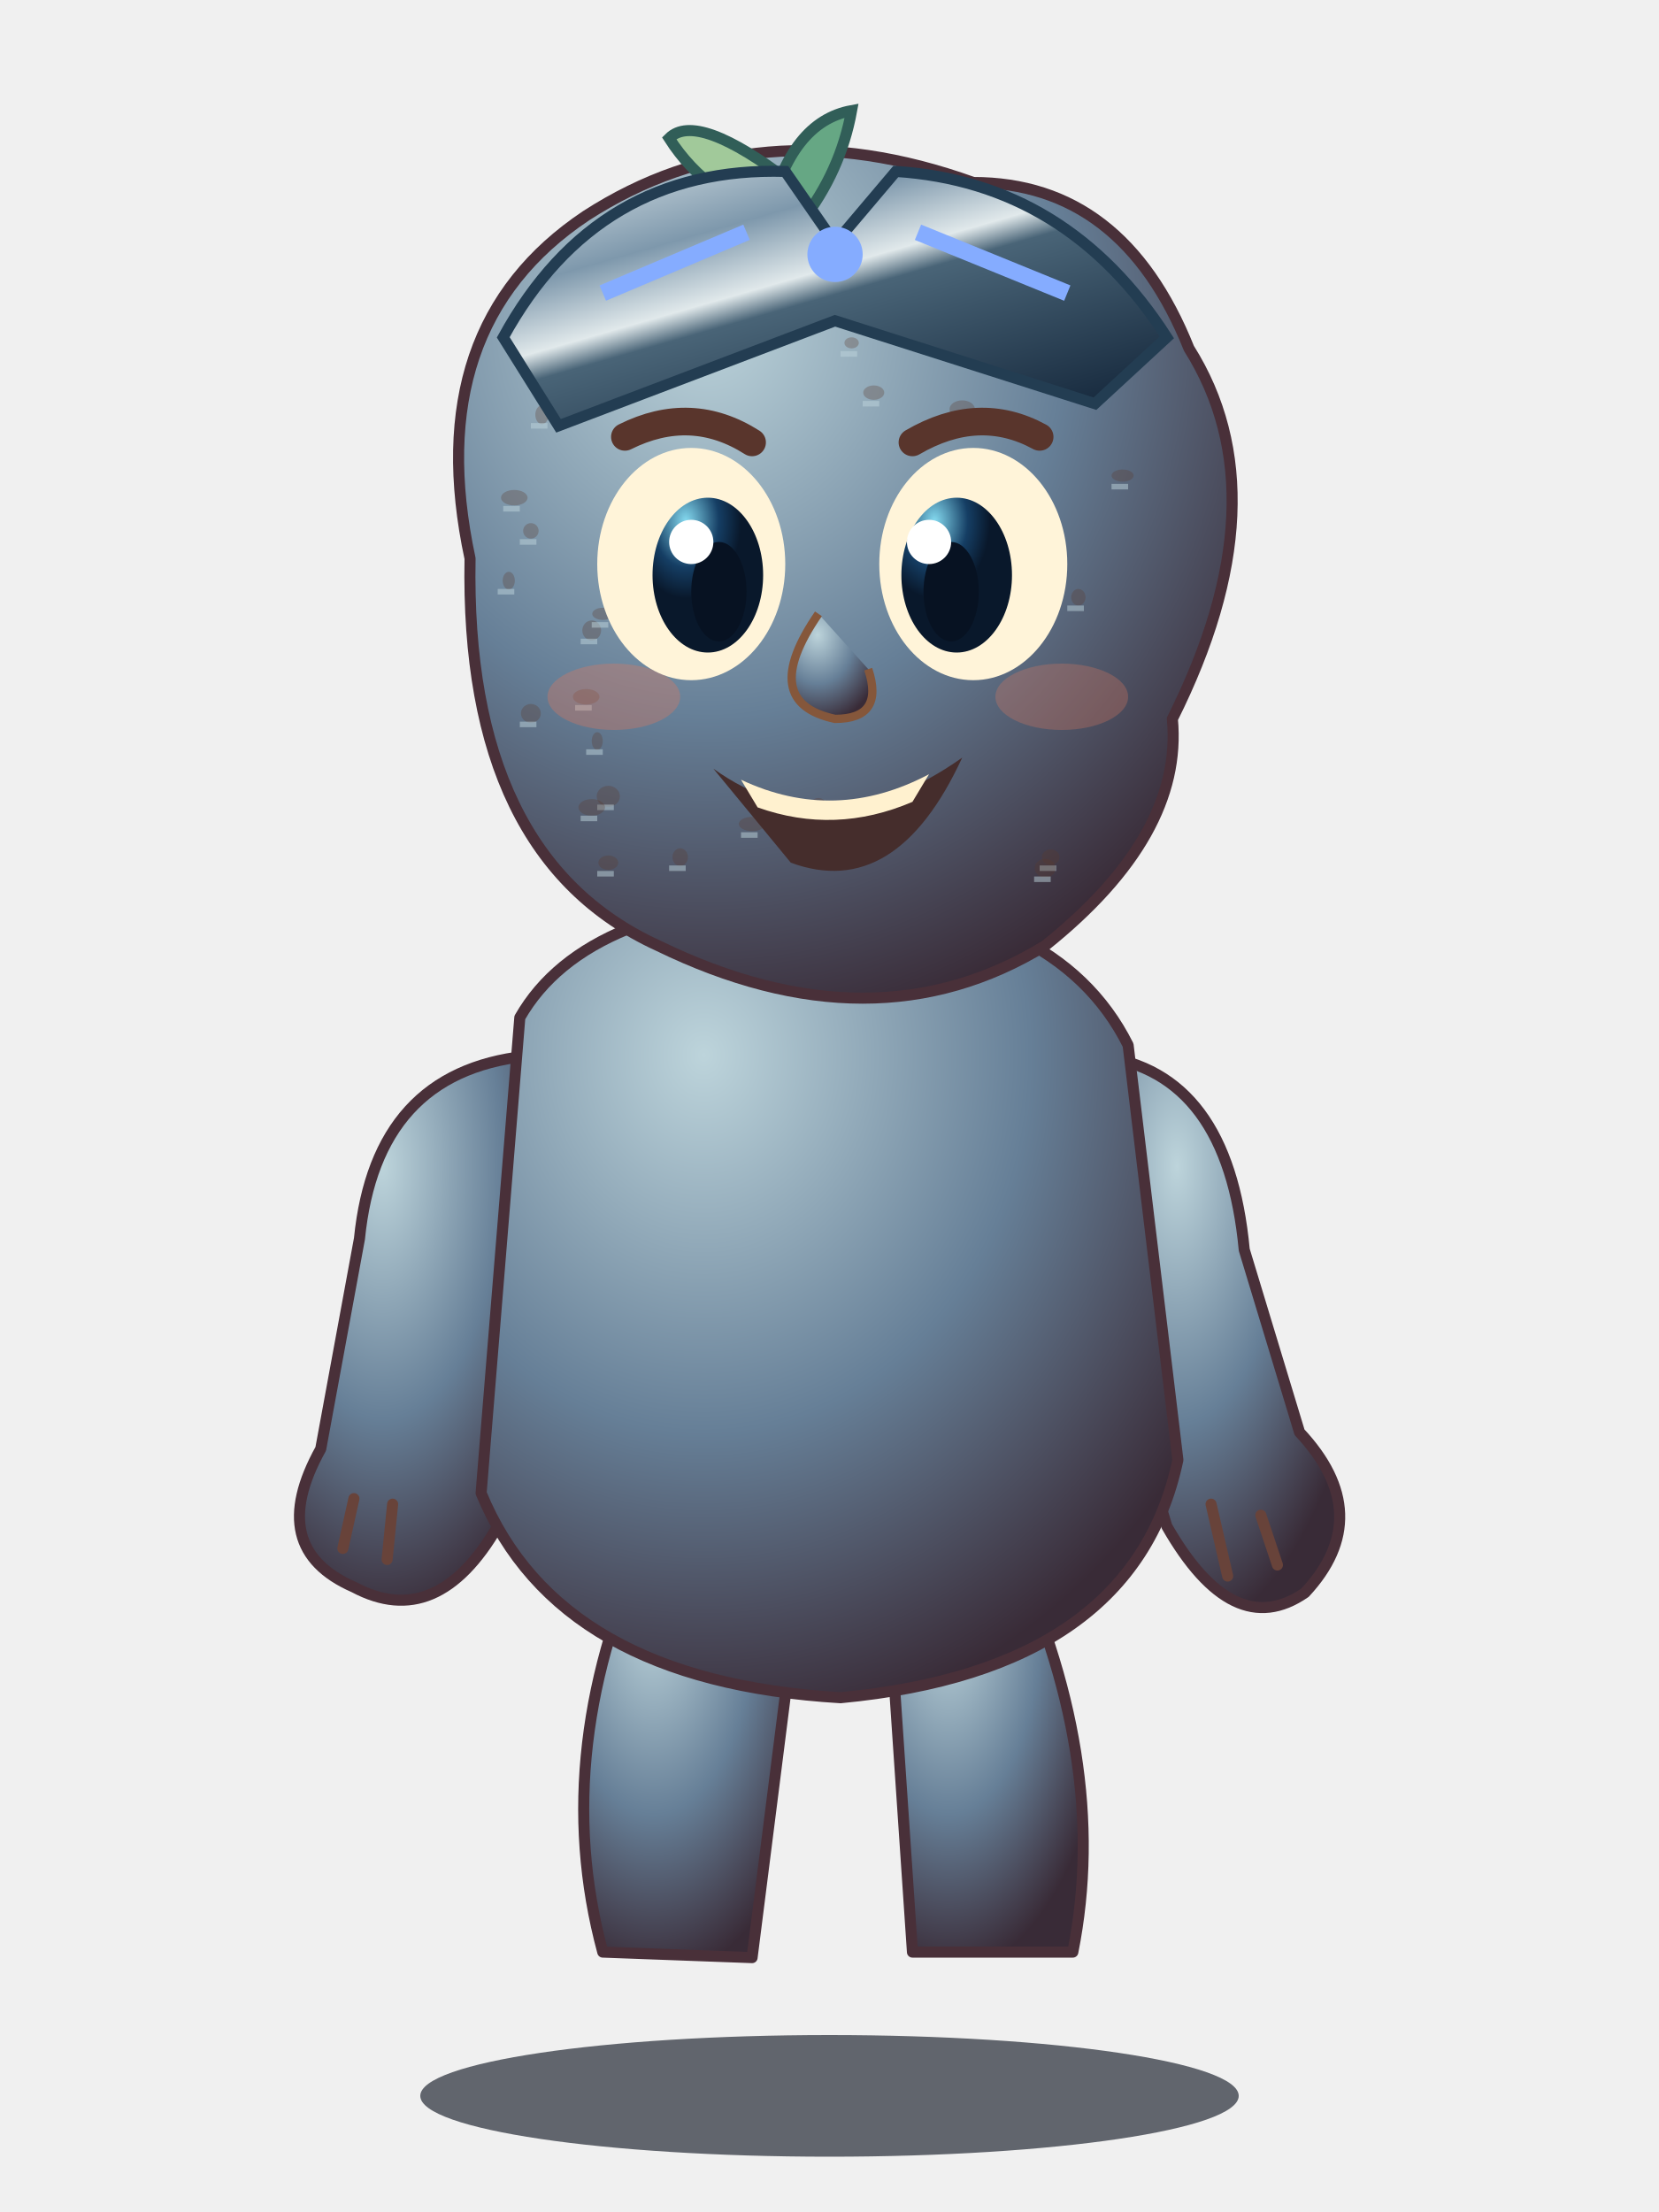
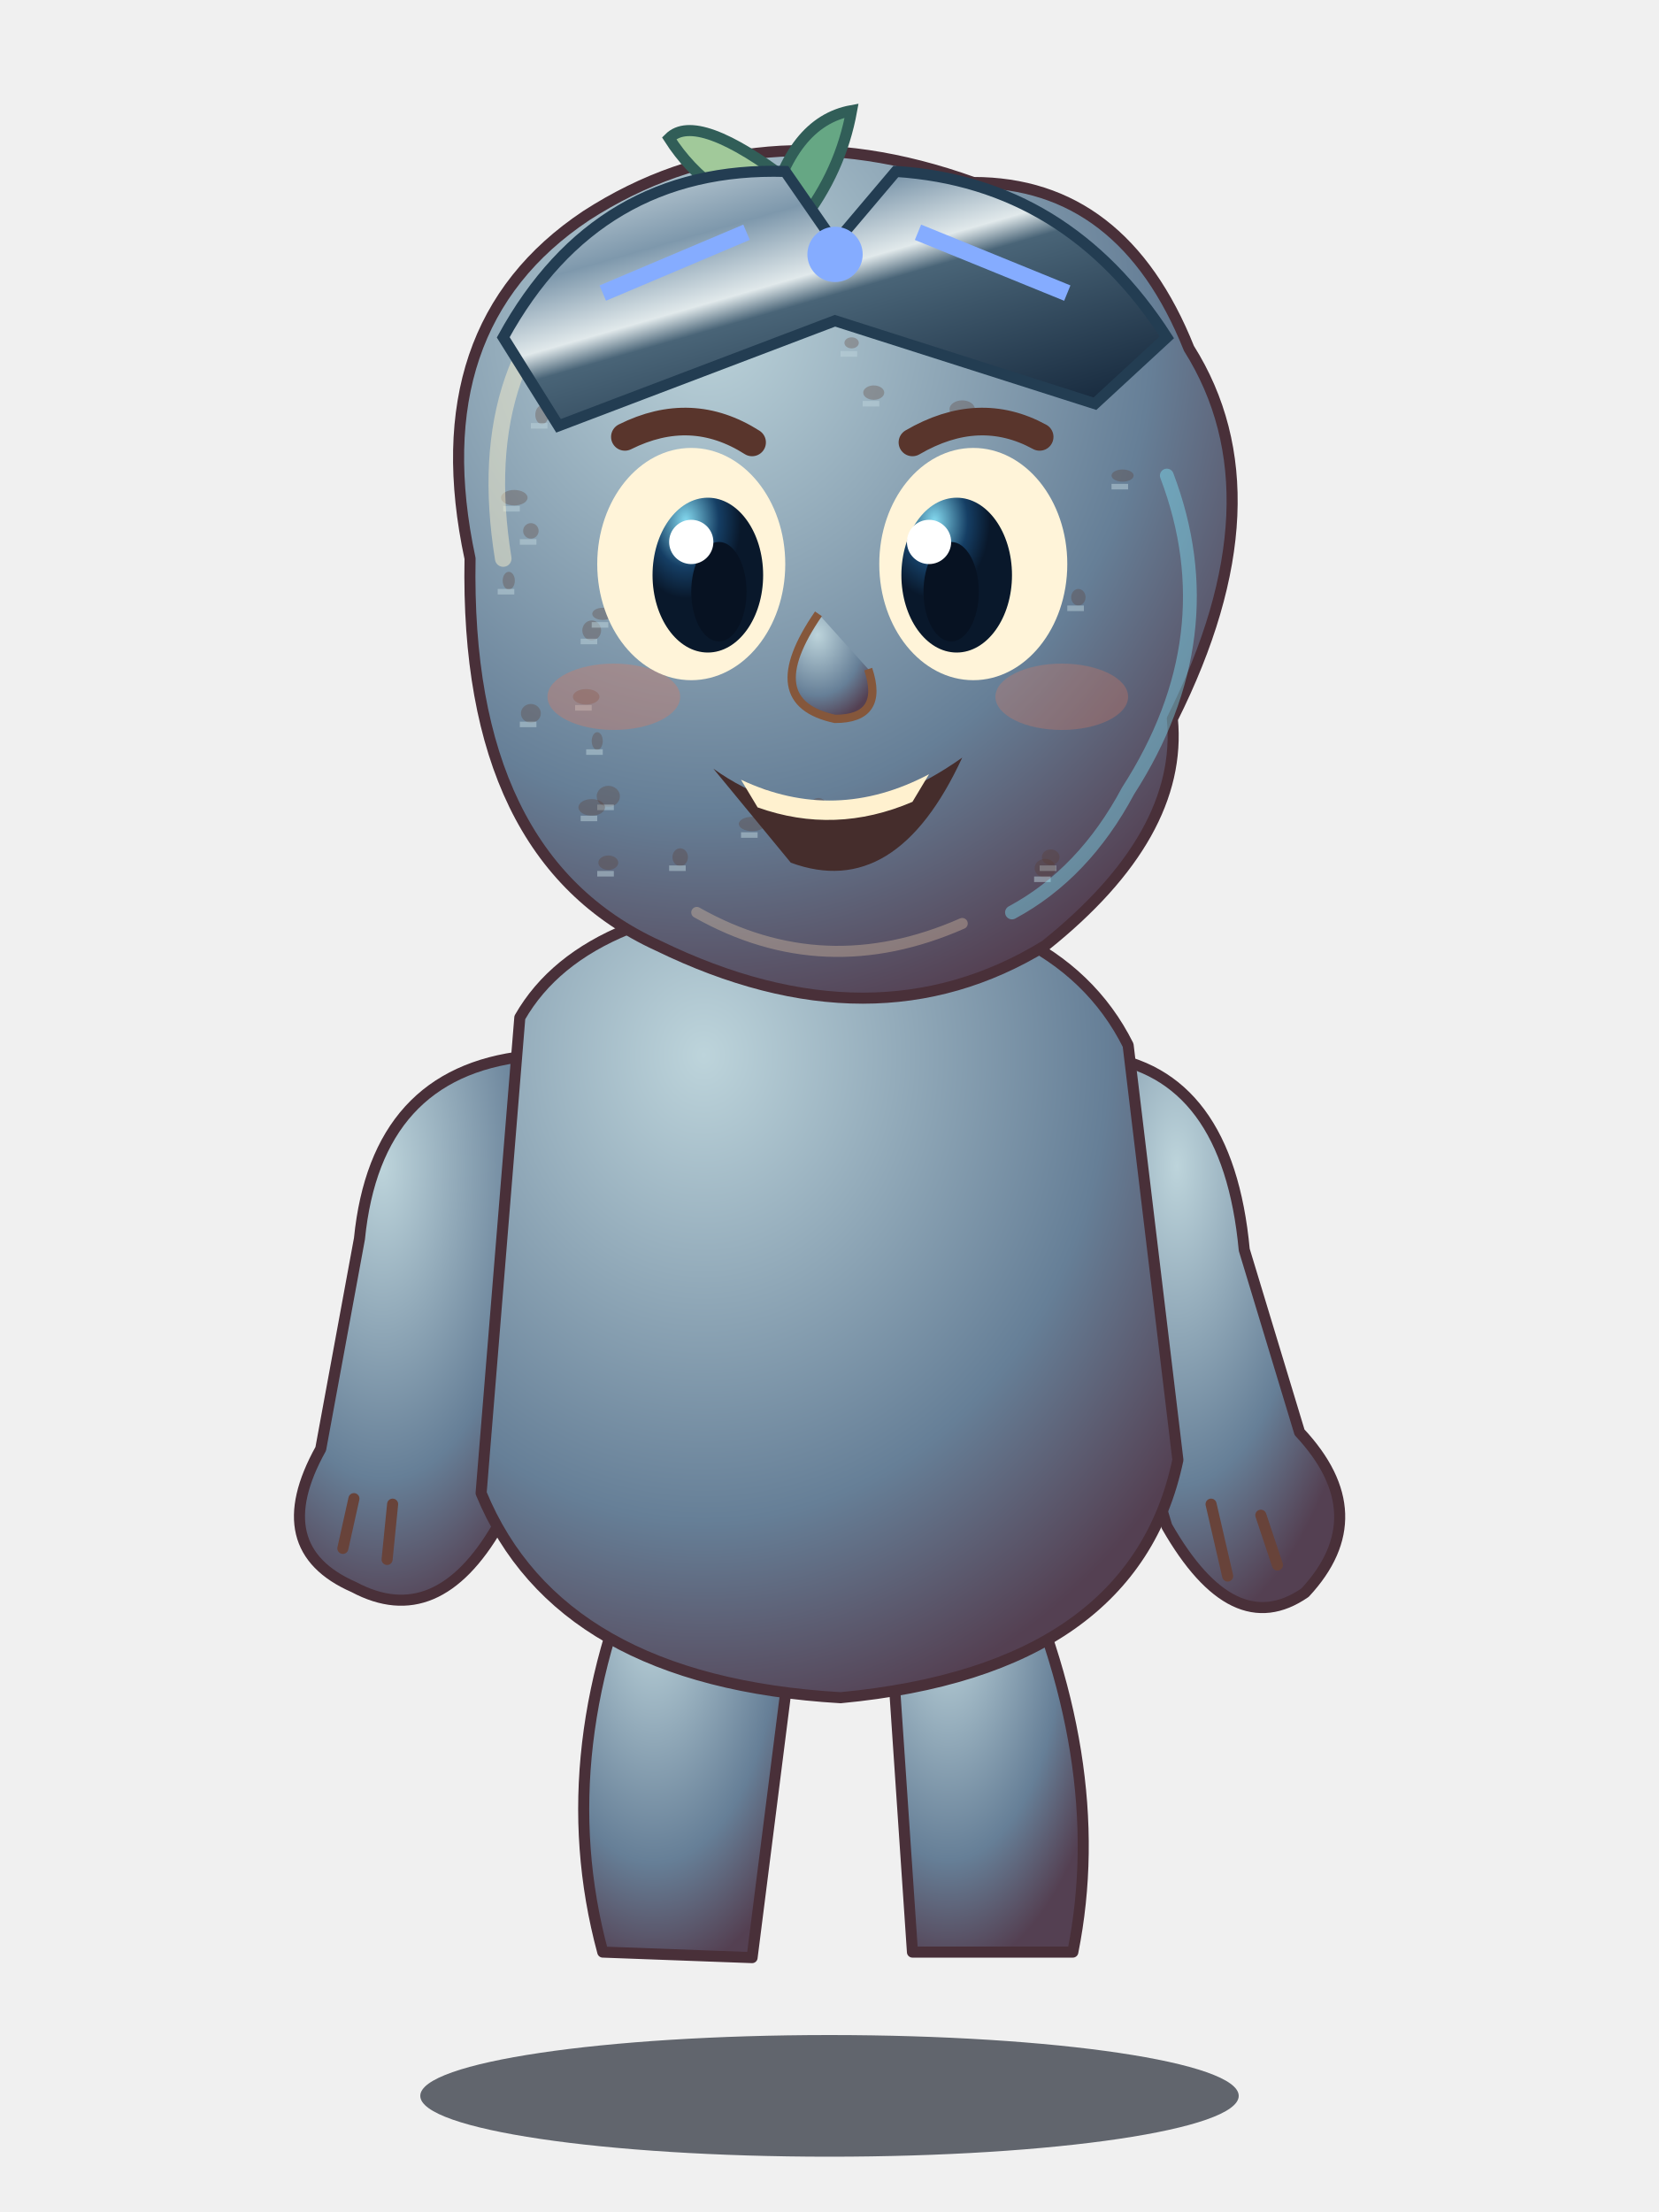
<svg xmlns="http://www.w3.org/2000/svg" viewBox="0 0 300 400">
  <defs>
    <radialGradient id="skin" cx=".32" cy=".2" r=".85">
      <stop stop-color="#bdd4db" />
-       <stop offset=".55" stop-color="#667f97" />
-       <stop offset="1" stop-color="#392b37" />
+       <stop offset=".68" stop-color="#667f97" />
+       <stop offset="1" stop-color="#544052" />
    </radialGradient>
    <linearGradient id="cloth" x2=".8" y2="1">
      <stop stop-color="#3d5b75" />
      <stop offset=".5" stop-color="#253648" />
      <stop offset="1" stop-color="#101b2d" />
    </linearGradient>
    <linearGradient id="metal" x2=".75" y2="1">
      <stop stop-color="#dce6e9" />
      <stop offset=".3" stop-color="#7e98ac" />
      <stop offset=".48" stop-color="#e1e9eb" />
      <stop offset=".55" stop-color="#496477" />
      <stop offset="1" stop-color="#192c40" />
    </linearGradient>
    <linearGradient id="trim" x2="1" y2="1">
      <stop stop-color="#edfcff" />
      <stop offset=".4" stop-color="#85acff" />
      <stop offset="1" stop-color="#287c9f" />
    </linearGradient>
    <linearGradient id="leather" x2=".8" y2="1">
      <stop stop-color="#c59269" />
      <stop offset=".5" stop-color="#855339" />
      <stop offset="1" stop-color="#392722" />
    </linearGradient>
    <linearGradient id="hair" x2=".3" y2="1">
      <stop stop-color="#8f5a36" />
      <stop offset=".6" stop-color="#492b25" />
      <stop offset="1" stop-color="#241b22" />
    </linearGradient>
    <radialGradient id="lens" cx=".3" cy=".15">
      <stop stop-color="#84d9ef" />
      <stop offset=".6" stop-color="#153e64" />
      <stop offset="1" stop-color="#09182b" />
    </radialGradient>
  </defs>
  <ellipse cx="150" cy="379" rx="74" ry="11" fill="#020916" opacity=".6" />
  <g stroke="#493039" stroke-width="2" stroke-linejoin="round">
    <path d="M118 276Q99 316 109 353L136 354L145 283Z" fill="url(#skin)" />
    <path d="M160 279L165 353L194 353Q201 318 182 278Z" fill="url(#skin)" />
    <path d="M95 191Q68 194 65 224L58 262Q48 280 64 287Q79 295 90 276L101 235Z" fill="url(#skin)" />
    <path d="M199 191Q222 194 225 226L235 259Q249 274 236 288Q223 297 211 276L199 236Z" fill="url(#skin)" />
    <path d="M94 184Q106 163 148 162Q191 163 204 189L213 264Q205 302 152 307Q101 304 87 270Z" fill="url(#skin)" />
    <path d="M85 101Q76 59 106 39Q137 19 176 33Q203 33 215 63Q232 90 212 130Q214 151 189 171Q158 190 119 171Q84 155 85 101Z" fill="url(#skin)" />
  </g>
  <ellipse cx="153" cy="150" rx="1.3" ry="1.8" fill="#59392d" opacity=".3" />
  <path d="M151 152l3 0" stroke="#bdd4db" opacity=".5" />
  <ellipse cx="195" cy="108" rx="1.3" ry="1.5" fill="#59392d" opacity=".3" />
  <path d="M193 110l3 0" stroke="#bdd4db" opacity=".5" />
  <ellipse cx="93" cy="90" rx="2.4" ry="1.4" fill="#59392d" opacity=".3" />
  <path d="M91 92l3 0" stroke="#bdd4db" opacity=".5" />
  <ellipse cx="110" cy="144" rx="2.1" ry="1.9" fill="#59392d" opacity=".3" />
  <path d="M108 146l3 0" stroke="#bdd4db" opacity=".5" />
  <ellipse cx="180" cy="48" rx="1.7" ry="2.0" fill="#59392d" opacity=".3" />
  <path d="M178 50l3 0" stroke="#bdd4db" opacity=".5" />
  <ellipse cx="190" cy="155" rx="1.6" ry="1.4" fill="#59392d" opacity=".3" />
  <path d="M188 157l3 0" stroke="#bdd4db" opacity=".5" />
  <ellipse cx="106" cy="126" rx="2.4" ry="1.4" fill="#59392d" opacity=".3" />
  <path d="M104 128l3 0" stroke="#bdd4db" opacity=".5" />
  <ellipse cx="107" cy="146" rx="2.4" ry="1.5" fill="#59392d" opacity=".3" />
  <path d="M105 148l3 0" stroke="#bdd4db" opacity=".5" />
  <ellipse cx="154" cy="62" rx="1.3" ry="1.0" fill="#59392d" opacity=".3" />
  <path d="M152 64l3 0" stroke="#bdd4db" opacity=".5" />
  <ellipse cx="122" cy="52" rx="2.2" ry="1.2" fill="#59392d" opacity=".3" />
  <path d="M120 54l3 0" stroke="#bdd4db" opacity=".5" />
  <ellipse cx="189" cy="157" rx="1.9" ry="1.7" fill="#59392d" opacity=".3" />
  <path d="M187 159l3 0" stroke="#bdd4db" opacity=".5" />
  <ellipse cx="107" cy="114" rx="1.7" ry="1.8" fill="#59392d" opacity=".3" />
  <path d="M105 116l3 0" stroke="#bdd4db" opacity=".5" />
  <ellipse cx="110" cy="156" rx="1.8" ry="1.3" fill="#59392d" opacity=".3" />
  <path d="M108 158l3 0" stroke="#bdd4db" opacity=".5" />
  <ellipse cx="126" cy="46" rx="2.3" ry="1.2" fill="#59392d" opacity=".3" />
  <path d="M124 48l3 0" stroke="#bdd4db" opacity=".5" />
  <ellipse cx="92" cy="105" rx="1.1" ry="1.6" fill="#59392d" opacity=".3" />
  <path d="M90 107l3 0" stroke="#bdd4db" opacity=".5" />
  <ellipse cx="158" cy="71" rx="1.9" ry="1.3" fill="#59392d" opacity=".3" />
  <path d="M156 73l3 0" stroke="#bdd4db" opacity=".5" />
  <ellipse cx="171" cy="57" rx="1.3" ry="1.2" fill="#59392d" opacity=".3" />
  <path d="M169 59l3 0" stroke="#bdd4db" opacity=".5" />
  <ellipse cx="136" cy="149" rx="2.4" ry="1.3" fill="#59392d" opacity=".3" />
  <path d="M134 151l3 0" stroke="#bdd4db" opacity=".5" />
  <ellipse cx="123" cy="56" rx="1.3" ry="1.9" fill="#59392d" opacity=".3" />
  <path d="M121 58l3 0" stroke="#bdd4db" opacity=".5" />
  <ellipse cx="96" cy="129" rx="1.8" ry="1.7" fill="#59392d" opacity=".3" />
  <path d="M94 131l3 0" stroke="#bdd4db" opacity=".5" />
  <ellipse cx="167" cy="44" rx="2.3" ry="1.5" fill="#59392d" opacity=".3" />
  <path d="M165 46l3 0" stroke="#bdd4db" opacity=".5" />
  <ellipse cx="123" cy="155" rx="1.4" ry="1.6" fill="#59392d" opacity=".3" />
  <path d="M121 157l3 0" stroke="#bdd4db" opacity=".5" />
  <ellipse cx="148" cy="146" rx="1.6" ry="1.7" fill="#59392d" opacity=".3" />
  <path d="M146 148l3 0" stroke="#bdd4db" opacity=".5" />
  <ellipse cx="128" cy="49" rx="2.3" ry="1.7" fill="#59392d" opacity=".3" />
  <path d="M126 51l3 0" stroke="#bdd4db" opacity=".5" />
  <ellipse cx="96" cy="96" rx="1.4" ry="1.4" fill="#59392d" opacity=".3" />
  <path d="M94 98l3 0" stroke="#bdd4db" opacity=".5" />
  <ellipse cx="203" cy="86" rx="2.0" ry="1.1" fill="#59392d" opacity=".3" />
  <path d="M201 88l3 0" stroke="#bdd4db" opacity=".5" />
  <ellipse cx="98" cy="75" rx="1.2" ry="1.7" fill="#59392d" opacity=".3" />
  <path d="M96 77l3 0" stroke="#bdd4db" opacity=".5" />
  <ellipse cx="138" cy="144" rx="1.2" ry="1.4" fill="#59392d" opacity=".3" />
  <path d="M136 146l3 0" stroke="#bdd4db" opacity=".5" />
  <ellipse cx="190" cy="97" rx="1.7" ry="1.9" fill="#59392d" opacity=".3" />
  <path d="M188 99l3 0" stroke="#bdd4db" opacity=".5" />
  <ellipse cx="109" cy="111" rx="1.9" ry="1.1" fill="#59392d" opacity=".3" />
  <path d="M107 113l3 0" stroke="#bdd4db" opacity=".5" />
  <ellipse cx="108" cy="134" rx="1.0" ry="1.6" fill="#59392d" opacity=".3" />
  <path d="M106 136l3 0" stroke="#bdd4db" opacity=".5" />
  <ellipse cx="174" cy="74" rx="2.3" ry="1.6" fill="#59392d" opacity=".3" />
  <path d="M172 76l3 0" stroke="#bdd4db" opacity=".5" />
  <ellipse cx="109" cy="60" rx="1.2" ry="1.4" fill="#59392d" opacity=".3" />
  <path d="M107 62l3 0" stroke="#bdd4db" opacity=".5" />
  <ellipse cx="115" cy="46" rx="2.0" ry="1.8" fill="#59392d" opacity=".3" />
  <path d="M113 48l3 0" stroke="#bdd4db" opacity=".5" />
  <path d="M100 70Q99 52 121 45" stroke="#fff6d9" opacity=".38" stroke-width="7" stroke-linecap="round" fill="none" />
+   <path d="M91 101Q85 64 110 46" fill="none" stroke="#fff4ce" stroke-width="3" stroke-linecap="round" opacity=".45" />
+   <path d="M211 86Q222 115 204 143Q196 158 183 165" fill="none" stroke="#82ecff" stroke-width="2.5" stroke-linecap="round" opacity=".4" />
+   <path d="M126 165Q149 178 174 167" fill="none" stroke="#ffdfb1" stroke-width="2" stroke-linecap="round" opacity=".3" />
  <ellipse cx="111" cy="126" rx="12" ry="6" fill="#dc785e" opacity=".35" />
  <ellipse cx="192" cy="126" rx="12" ry="6" fill="#dc785e" opacity=".3" />
  <path d="M113 79Q125 73 136 80M165 80Q177 73 188 79" fill="none" stroke="#59352c" stroke-width="5" stroke-linecap="round" />
  <g>
    <ellipse cx="125" cy="102" rx="17" ry="21" fill="#fff4d9" />
    <ellipse cx="176" cy="102" rx="17" ry="21" fill="#fff4d9" />
    <ellipse cx="128" cy="104" rx="10" ry="14" fill="url(#lens)" />
    <ellipse cx="173" cy="104" rx="10" ry="14" fill="url(#lens)" />
    <ellipse cx="130" cy="107" rx="5" ry="9" fill="#071222" />
    <ellipse cx="172" cy="107" rx="5" ry="9" fill="#071222" />
    <circle cx="125" cy="98" r="4" fill="white" />
    <circle cx="168" cy="98" r="4" fill="white" />
  </g>
  <path d="M148 111Q137 127 151 130Q160 130 157 121" fill="url(#skin)" stroke="#85573b" stroke-width="1.5" />
  <path d="M129 139Q150 154 174 137Q162 163 143 156Z" fill="#452d2c" />
  <path d="M134 141Q151 149 168 140L165 145Q151 151 137 146Z" fill="#fff1cf" />
  <path d="M64 271l-2 9m9-8-1 10m158-8 3 9m-12-11 3 13" stroke="#68433a" stroke-width="2" stroke-linecap="round" />
  <path d="M139 39Q143 22 154 20Q152 31 145 40" fill="#66a784" stroke="#315e58" stroke-width="2" />
  <path d="M143 33Q126 20 121 25Q128 36 142 40" fill="#a1c99a" stroke="#315e58" stroke-width="2" />
  <path d="M91 61Q108 30 142 31L151 44L162 31Q193 33 211 61L198 73L151 58L101 77Z" fill="url(#metal)" stroke="#233d52" stroke-width="2" />
  <path d="M109 53L135 42m31 0 27 11" stroke="#85acff" stroke-width="3" />
  <circle cx="151" cy="46" r="5" fill="#85acff" />
</svg>
